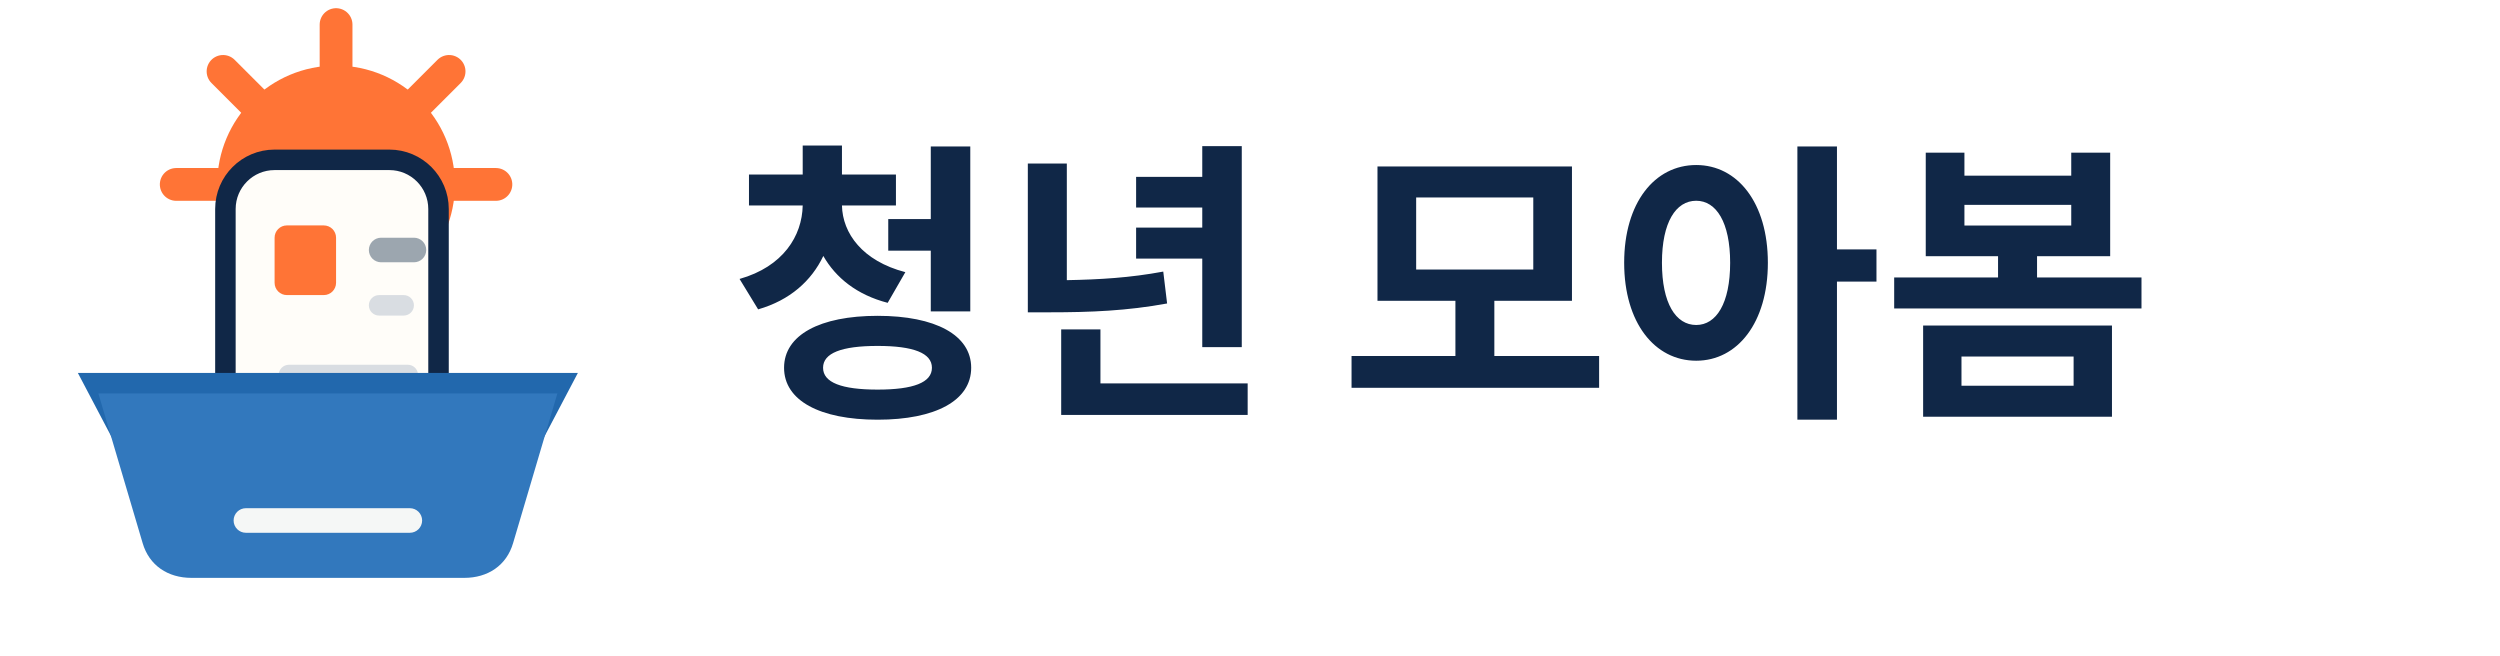
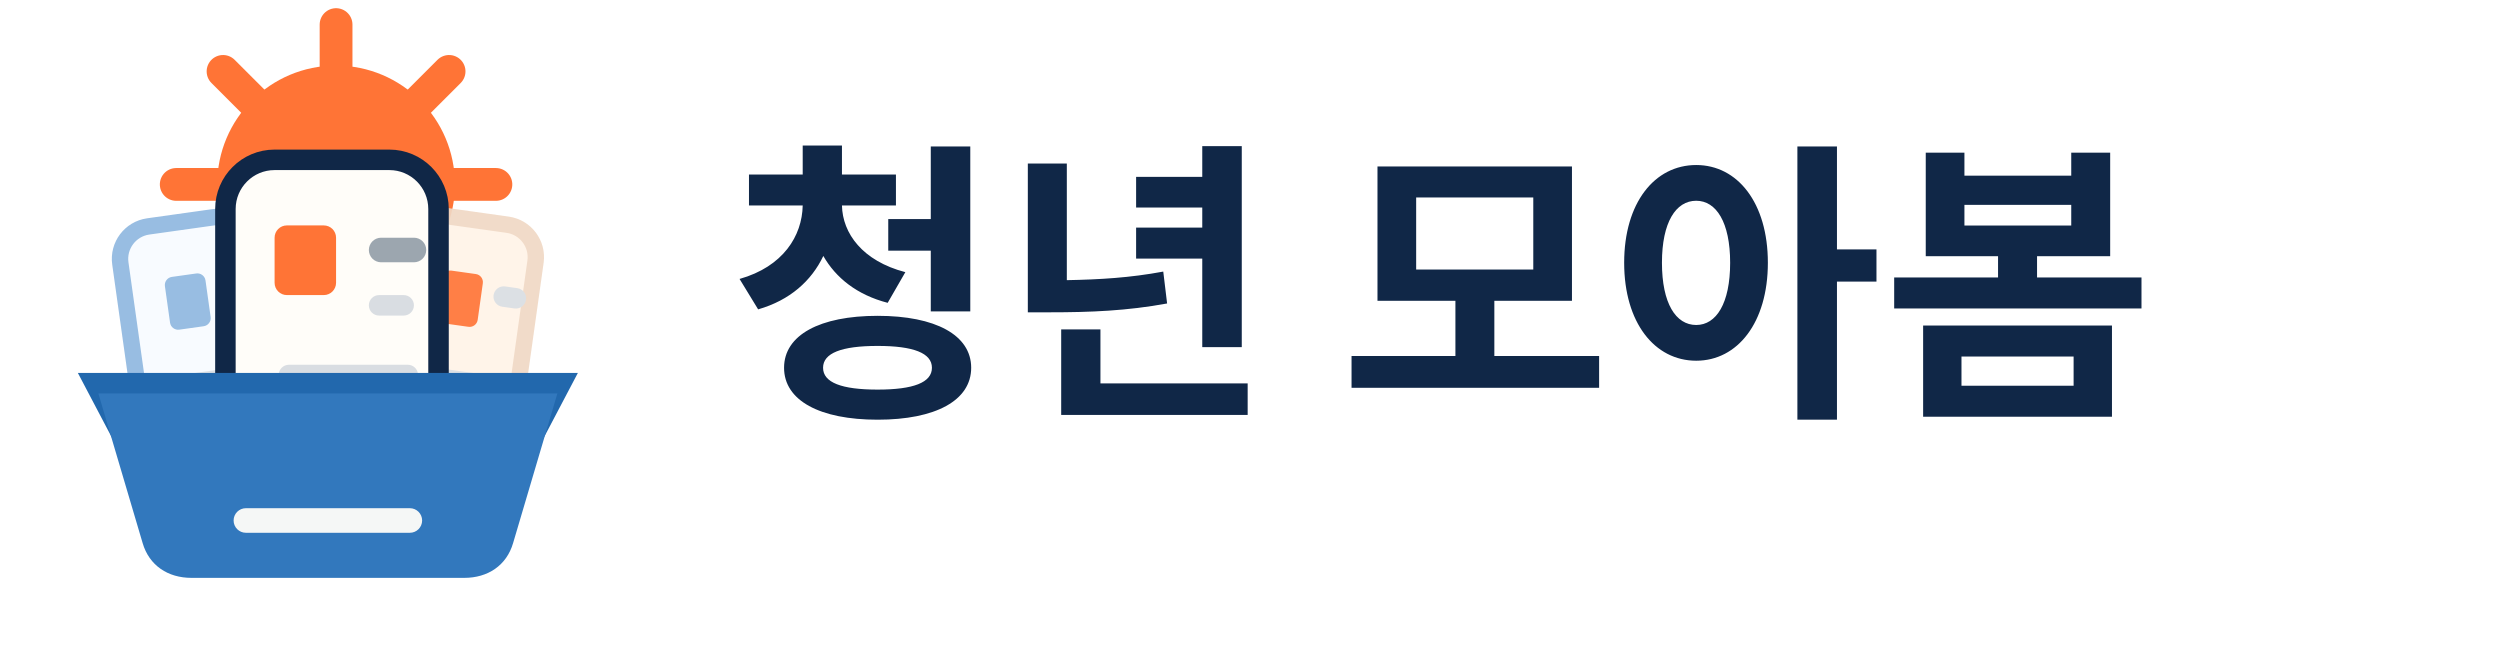
<svg xmlns="http://www.w3.org/2000/svg" viewBox="0 0 610 160" width="610" height="160" role="img" aria-labelledby="title desc">
  <defs>
    <style>
      .wordmark {
        fill: #102747;
        font-family: "Noto Sans KR", "Pretendard", "Apple SD Gothic Neo", sans-serif;
        font-size: 72px;
        font-weight: 800;
        letter-spacing: 0;
      }
      .basket { fill: #3278bd; }
      .basket-lip { fill: #2268ad; }
      .sun { fill: #ff7436; }
      .sun-ray { fill: none; stroke: #ff7436; stroke-width: 8; stroke-linecap: round; }
      .paper { fill: #fffdf9; }
      .paper-stroke { stroke: #102747; }
+       .paper-side-blue { fill: #f7fbff; stroke: #8fb7df; stroke-width: 4; }
+       .paper-side-warm { fill: #fff3e7; stroke: #f0d8c4; stroke-width: 4; }
+       .detail-blue { fill: #8fb7df; }
      .line { fill: #9ca6af; }
      .line-soft { fill: #d9dde2; }
    </style>
  </defs>
  <g>
    <g aria-hidden="true">
      <line class="sun-ray" x1="82" y1="6" x2="82" y2="19" />
      <line class="sun-ray" x1="82" y1="6" x2="82" y2="19" transform="rotate(-45 82 45)" />
      <line class="sun-ray" x1="82" y1="6" x2="82" y2="19" transform="rotate(45 82 45)" />
      <line class="sun-ray" x1="82" y1="6" x2="82" y2="19" transform="rotate(-90 82 45)" />
      <line class="sun-ray" x1="82" y1="6" x2="82" y2="19" transform="rotate(90 82 45)" />
    </g>
    <circle class="sun" cx="82" cy="45" r="29" />
+     <g opacity=".92" transform="rotate(-8 47 82)">
+       <rect class="paper-side-blue" x="32" y="54" width="32" height="58" rx="8" />
+       <rect class="detail-blue" x="42" y="67" width="10" height="13" rx="2" />
+       <rect class="line-soft" x="55" y="69" width="8" height="5" rx="2.5" />
+       <rect class="line-soft" x="42" y="91" width="20" height="5" rx="2.5" />
+     </g>
+     <g opacity=".92" transform="rotate(8 116 82)">
+       <rect class="paper-side-warm" x="96" y="54" width="32" height="58" rx="8" />
+       <rect class="sun" x="106" y="67" width="10" height="13" rx="2" />
+       <rect class="line-soft" x="119" y="69" width="8" height="5" rx="2.5" />
+       <rect class="line-soft" x="106" y="91" width="20" height="5" rx="2.5" />
+     </g>
    <rect class="paper paper-stroke" x="55" y="39" width="52" height="77" rx="12" stroke-width="5" />
    <rect class="sun" x="67" y="55" width="15" height="17" rx="3" />
    <rect class="line" x="90" y="58" width="14" height="6" rx="3" />
    <rect class="line-soft" x="90" y="72" width="11" height="5" rx="2.5" />
    <rect class="line-soft" x="68" y="89" width="34" height="5" rx="2.5" />
    <rect class="line-soft" x="68" y="102" width="27" height="5" rx="2.5" />
    <path class="basket-lip" d="M19 91h122l-10 19H29L19 91Z" />
    <path class="basket" d="M24 96h112l-10.8 36.5c-1.6 5.5-6.2 8.5-11.9 8.5H46.7c-5.7 0-10.3-3-11.9-8.5L24 96Z" />
    <rect class="paper" x="57" y="124" width="46" height="6" rx="3" opacity=".95" />
  </g>
  <text class="wordmark" x="178" y="96">청년 모아봄</text>
</svg>
